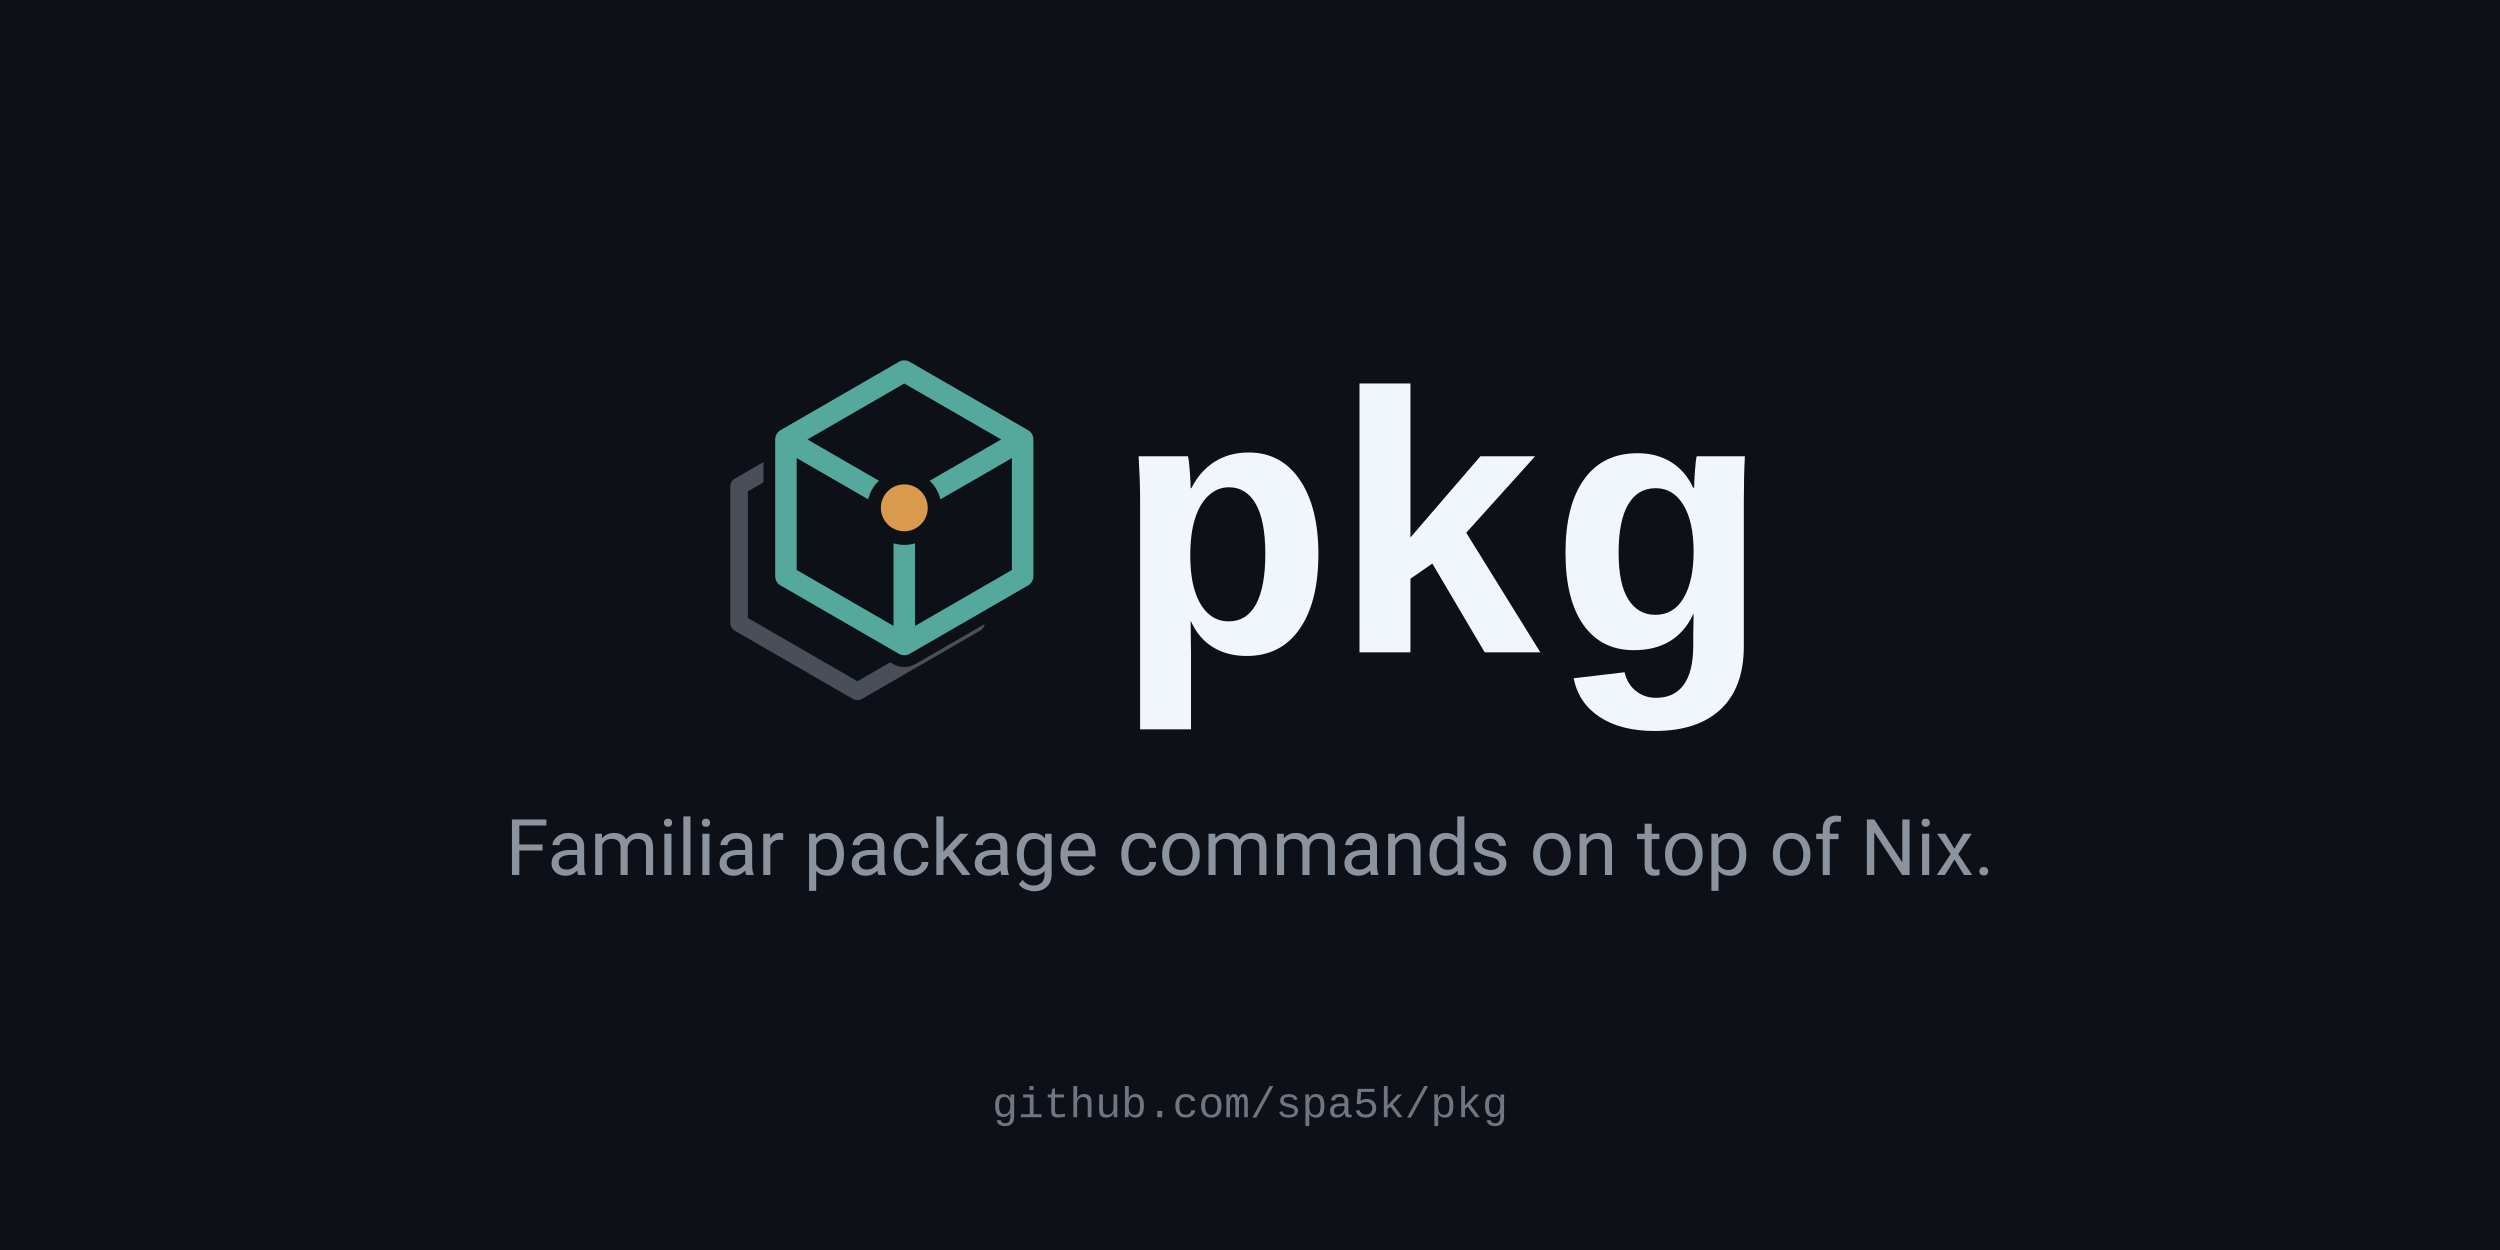
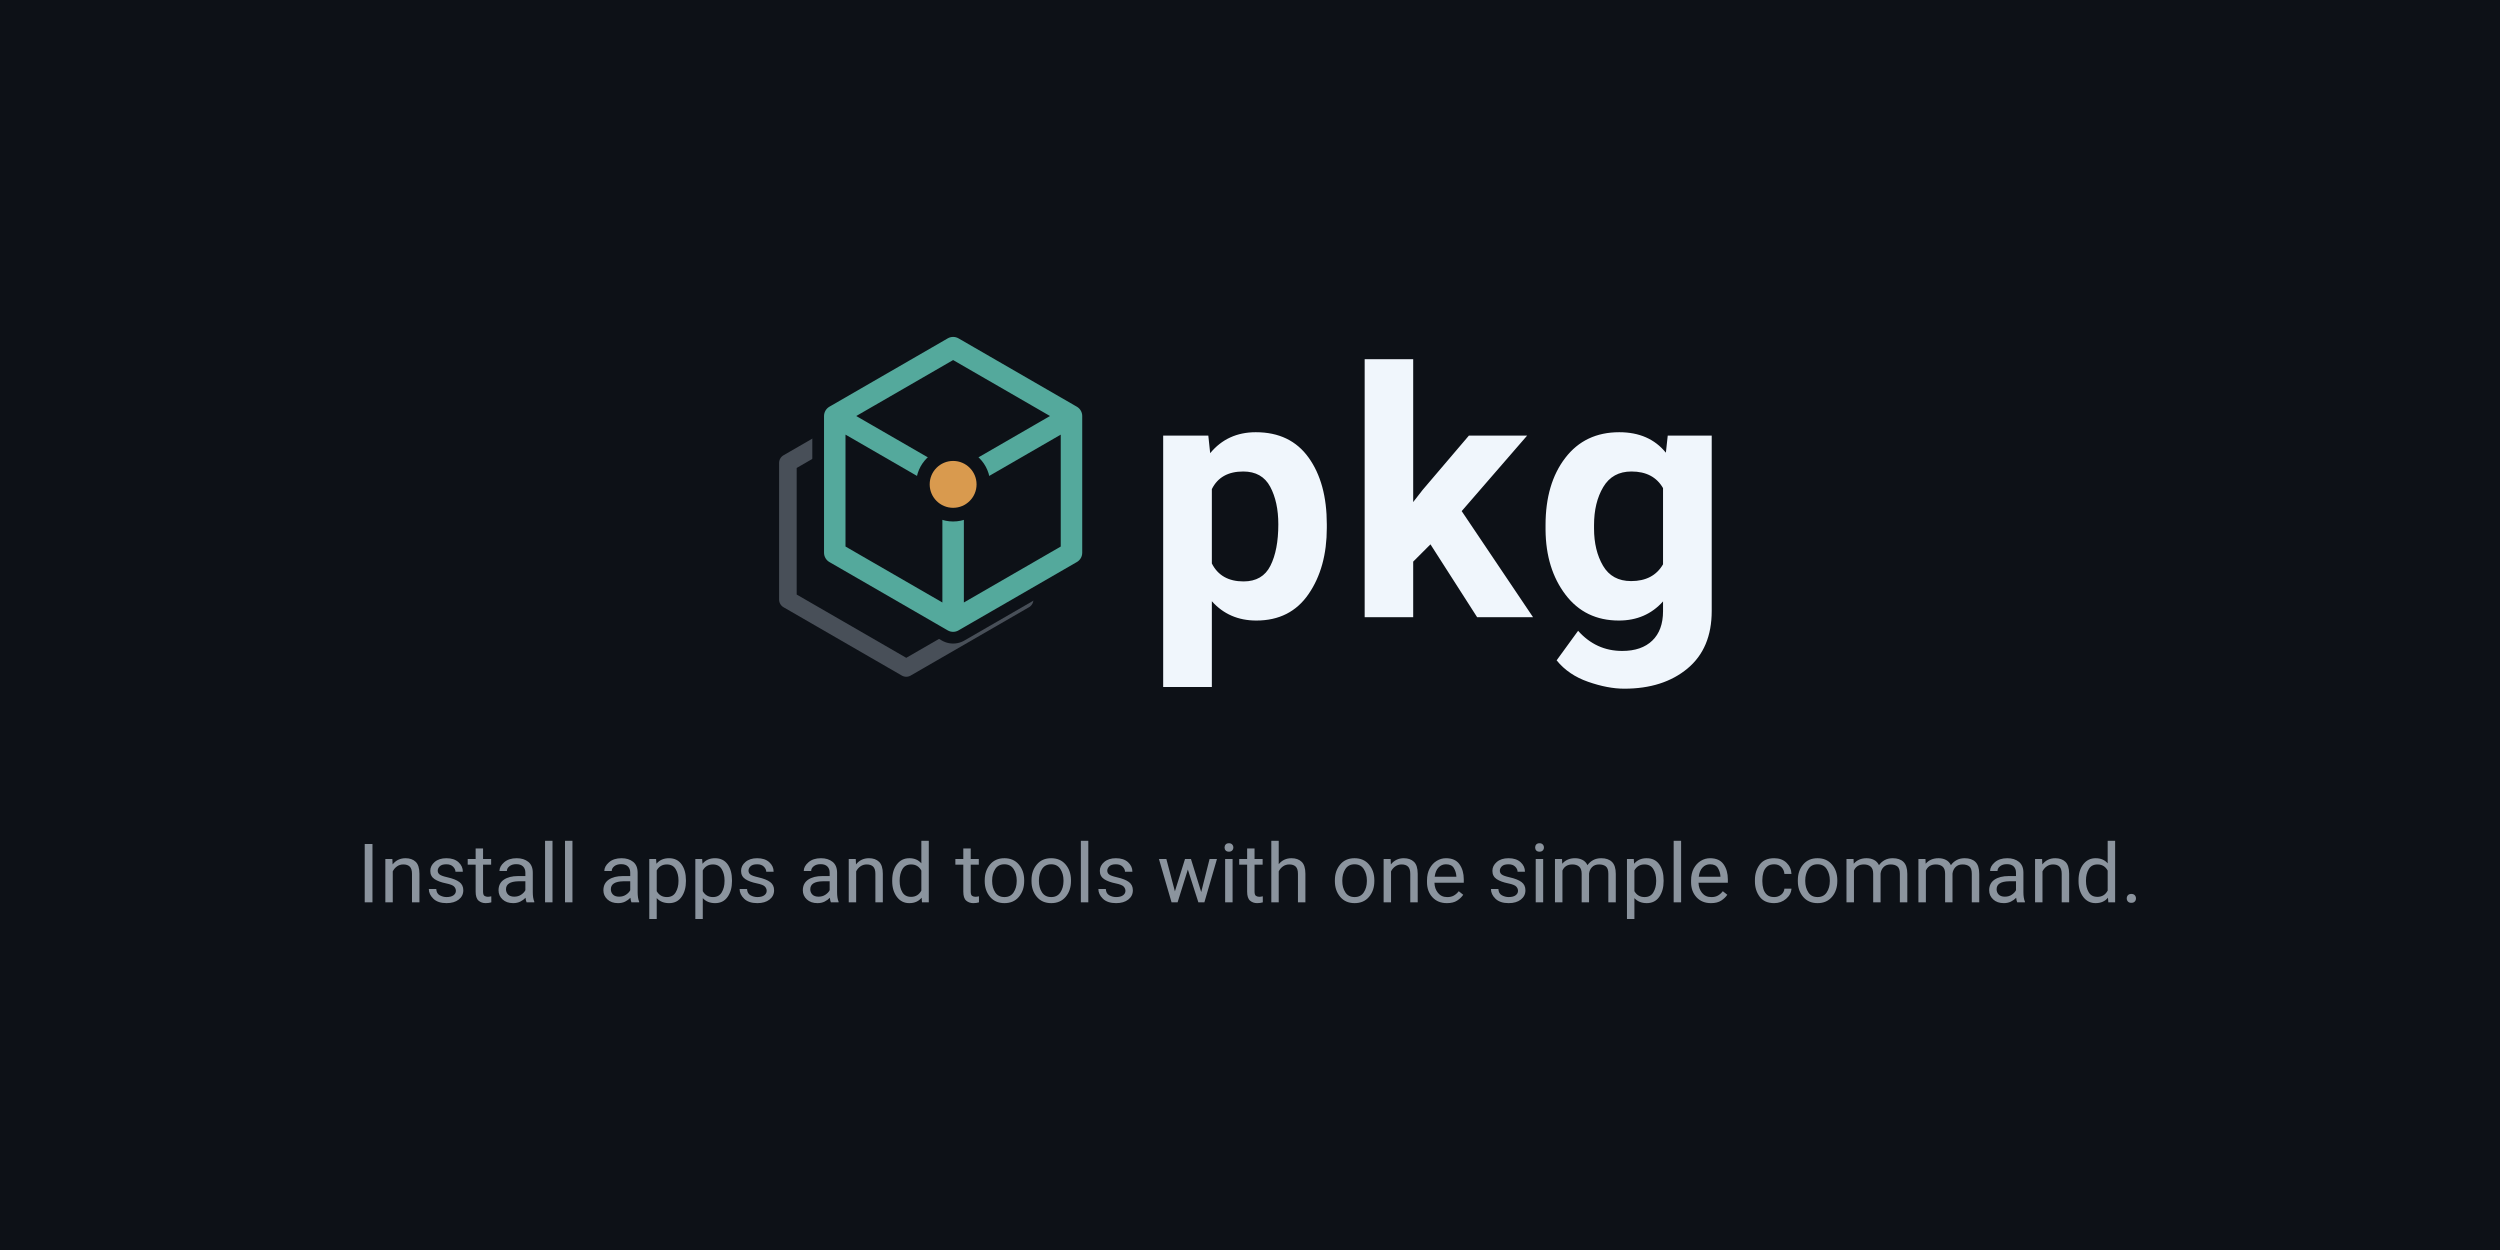
<svg xmlns="http://www.w3.org/2000/svg" width="1280" height="640" viewBox="0 0 1280 640" role="img" aria-labelledby="title">
  <rect width="1280" height="640" fill="#0d1117" />
-   <g transform="translate(323 142) scale(1)">
+   <g transform="translate(348 130) scale(1)">
    <mask id="cut" maskUnits="userSpaceOnUse" x="0" y="0" width="256" height="256">
      <rect width="256" height="256" fill="#fff" />
      <path d="M140 48 L200.6 83 L200.6 153 L140 188 L79.4 153 L79.4 83 Z" fill="#000" stroke="#000" stroke-width="23" stroke-linejoin="round" />
    </mask>
    <mask id="hub" maskUnits="userSpaceOnUse" x="0" y="0" width="256" height="256">
      <rect width="256" height="256" fill="#fff" />
      <circle cx="140" cy="118" r="19" fill="#000" />
    </mask>
    <g fill="none" stroke-linejoin="round" stroke-linecap="round">
      <path d="M116 72 L176.6 107 L176.6 177 L116 212 L55.4 177 L55.4 107 Z" stroke="#484f58" stroke-width="9" mask="url(#cut)" />
      <path d="M140 48 L200.6 83 L200.6 153 L140 188 L79.4 153 L79.4 83 Z M79.4 83 L140 118 L200.6 83 M140 118 L140 188" stroke="#54a99c" stroke-width="11" mask="url(#hub)" />
    </g>
    <circle cx="140" cy="118" r="12" fill="#d99a4e" />
  </g>
-   <text x="570" y="334" fill="#f0f6fc" font-family="ui-monospace, SFMono-Regular, 'SF Mono', Menlo, Consolas, 'Liberation Mono', monospace" font-size="190" font-weight="700" letter-spacing="-4">pkg</text>
-   <text x="640" y="448" text-anchor="middle" fill="#8b949e" font-family="-apple-system, BlinkMacSystemFont, 'Segoe UI', Roboto, Helvetica, Arial, sans-serif" font-size="40">Familiar package commands on top of Nix.</text>
-   <text x="640" y="572" text-anchor="middle" fill="#6e7681" font-family="ui-monospace, SFMono-Regular, 'SF Mono', Menlo, Consolas, 'Liberation Mono', monospace" font-size="22">github.com/spa5k/pkg</text>
+   <text x="586" y="316" fill="#f0f6fc" font-family="-apple-system, BlinkMacSystemFont, 'Segoe UI', Roboto, Helvetica, Arial, sans-serif" font-size="176" font-weight="700" letter-spacing="4">pkg</text>
+   <text x="640" y="462" text-anchor="middle" fill="#8b949e" font-family="-apple-system, BlinkMacSystemFont, 'Segoe UI', Roboto, Helvetica, Arial, sans-serif" font-size="42">Install apps and tools with one simple command.</text>
</svg>
